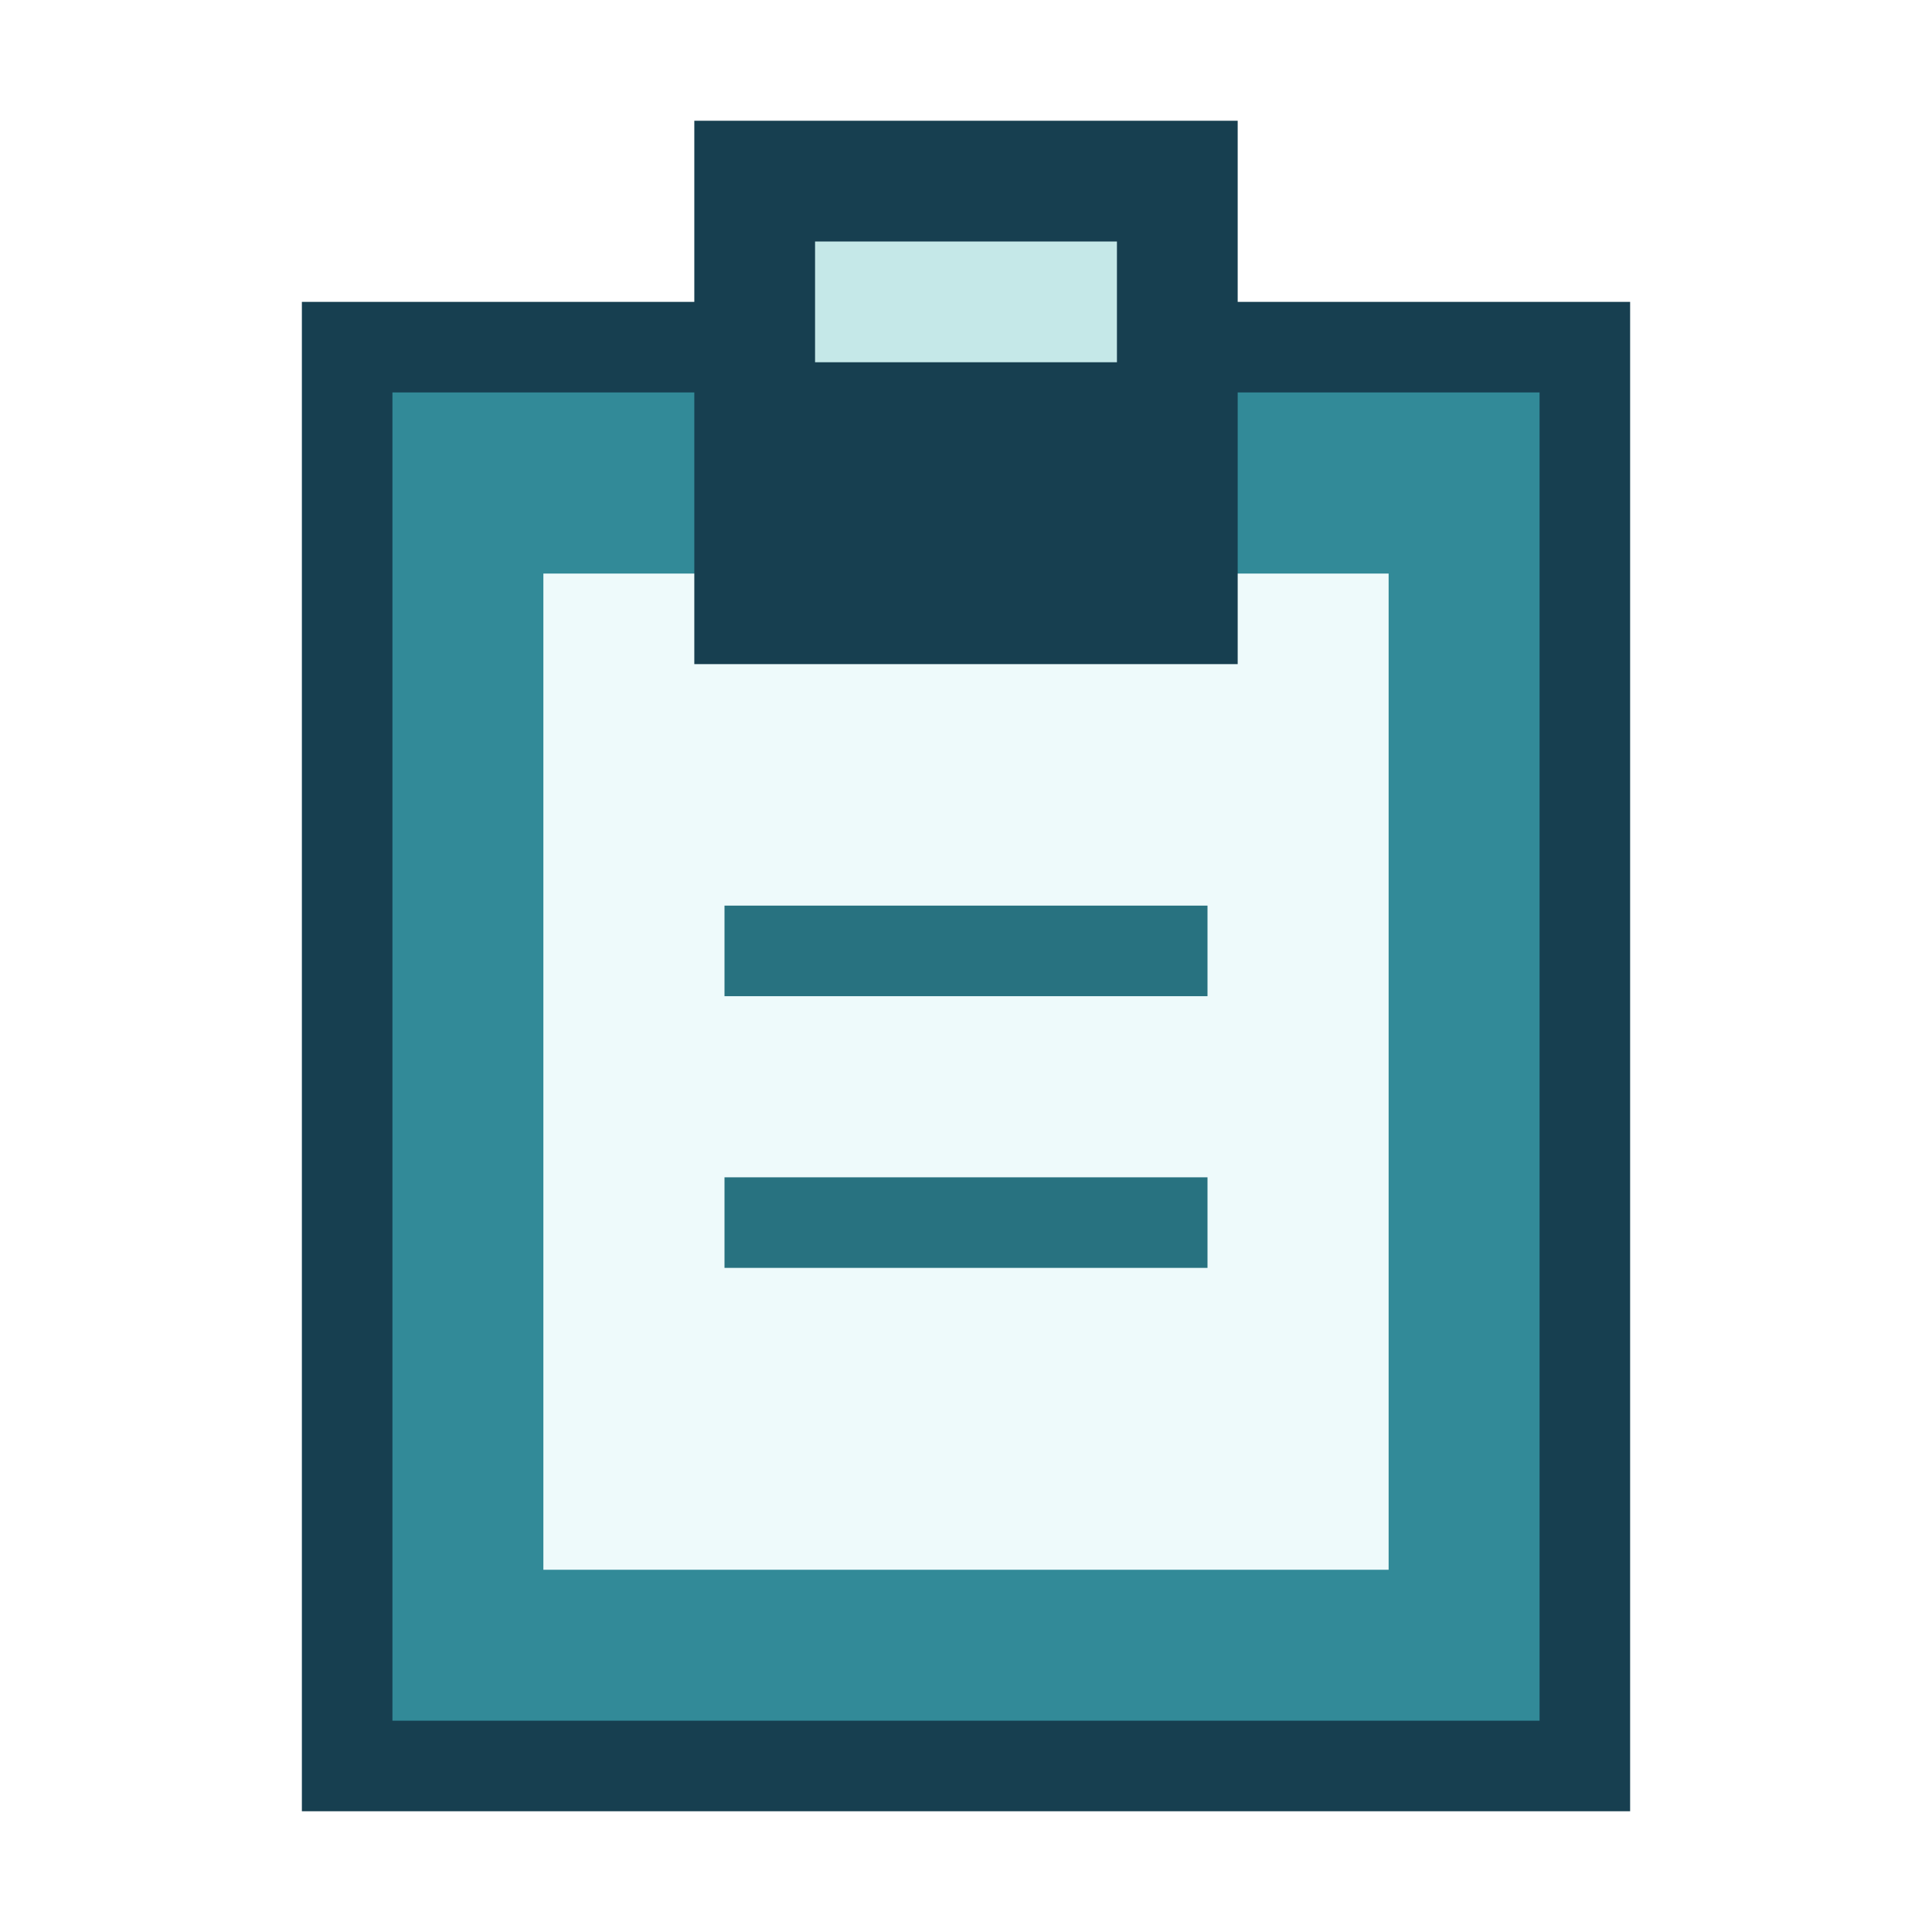
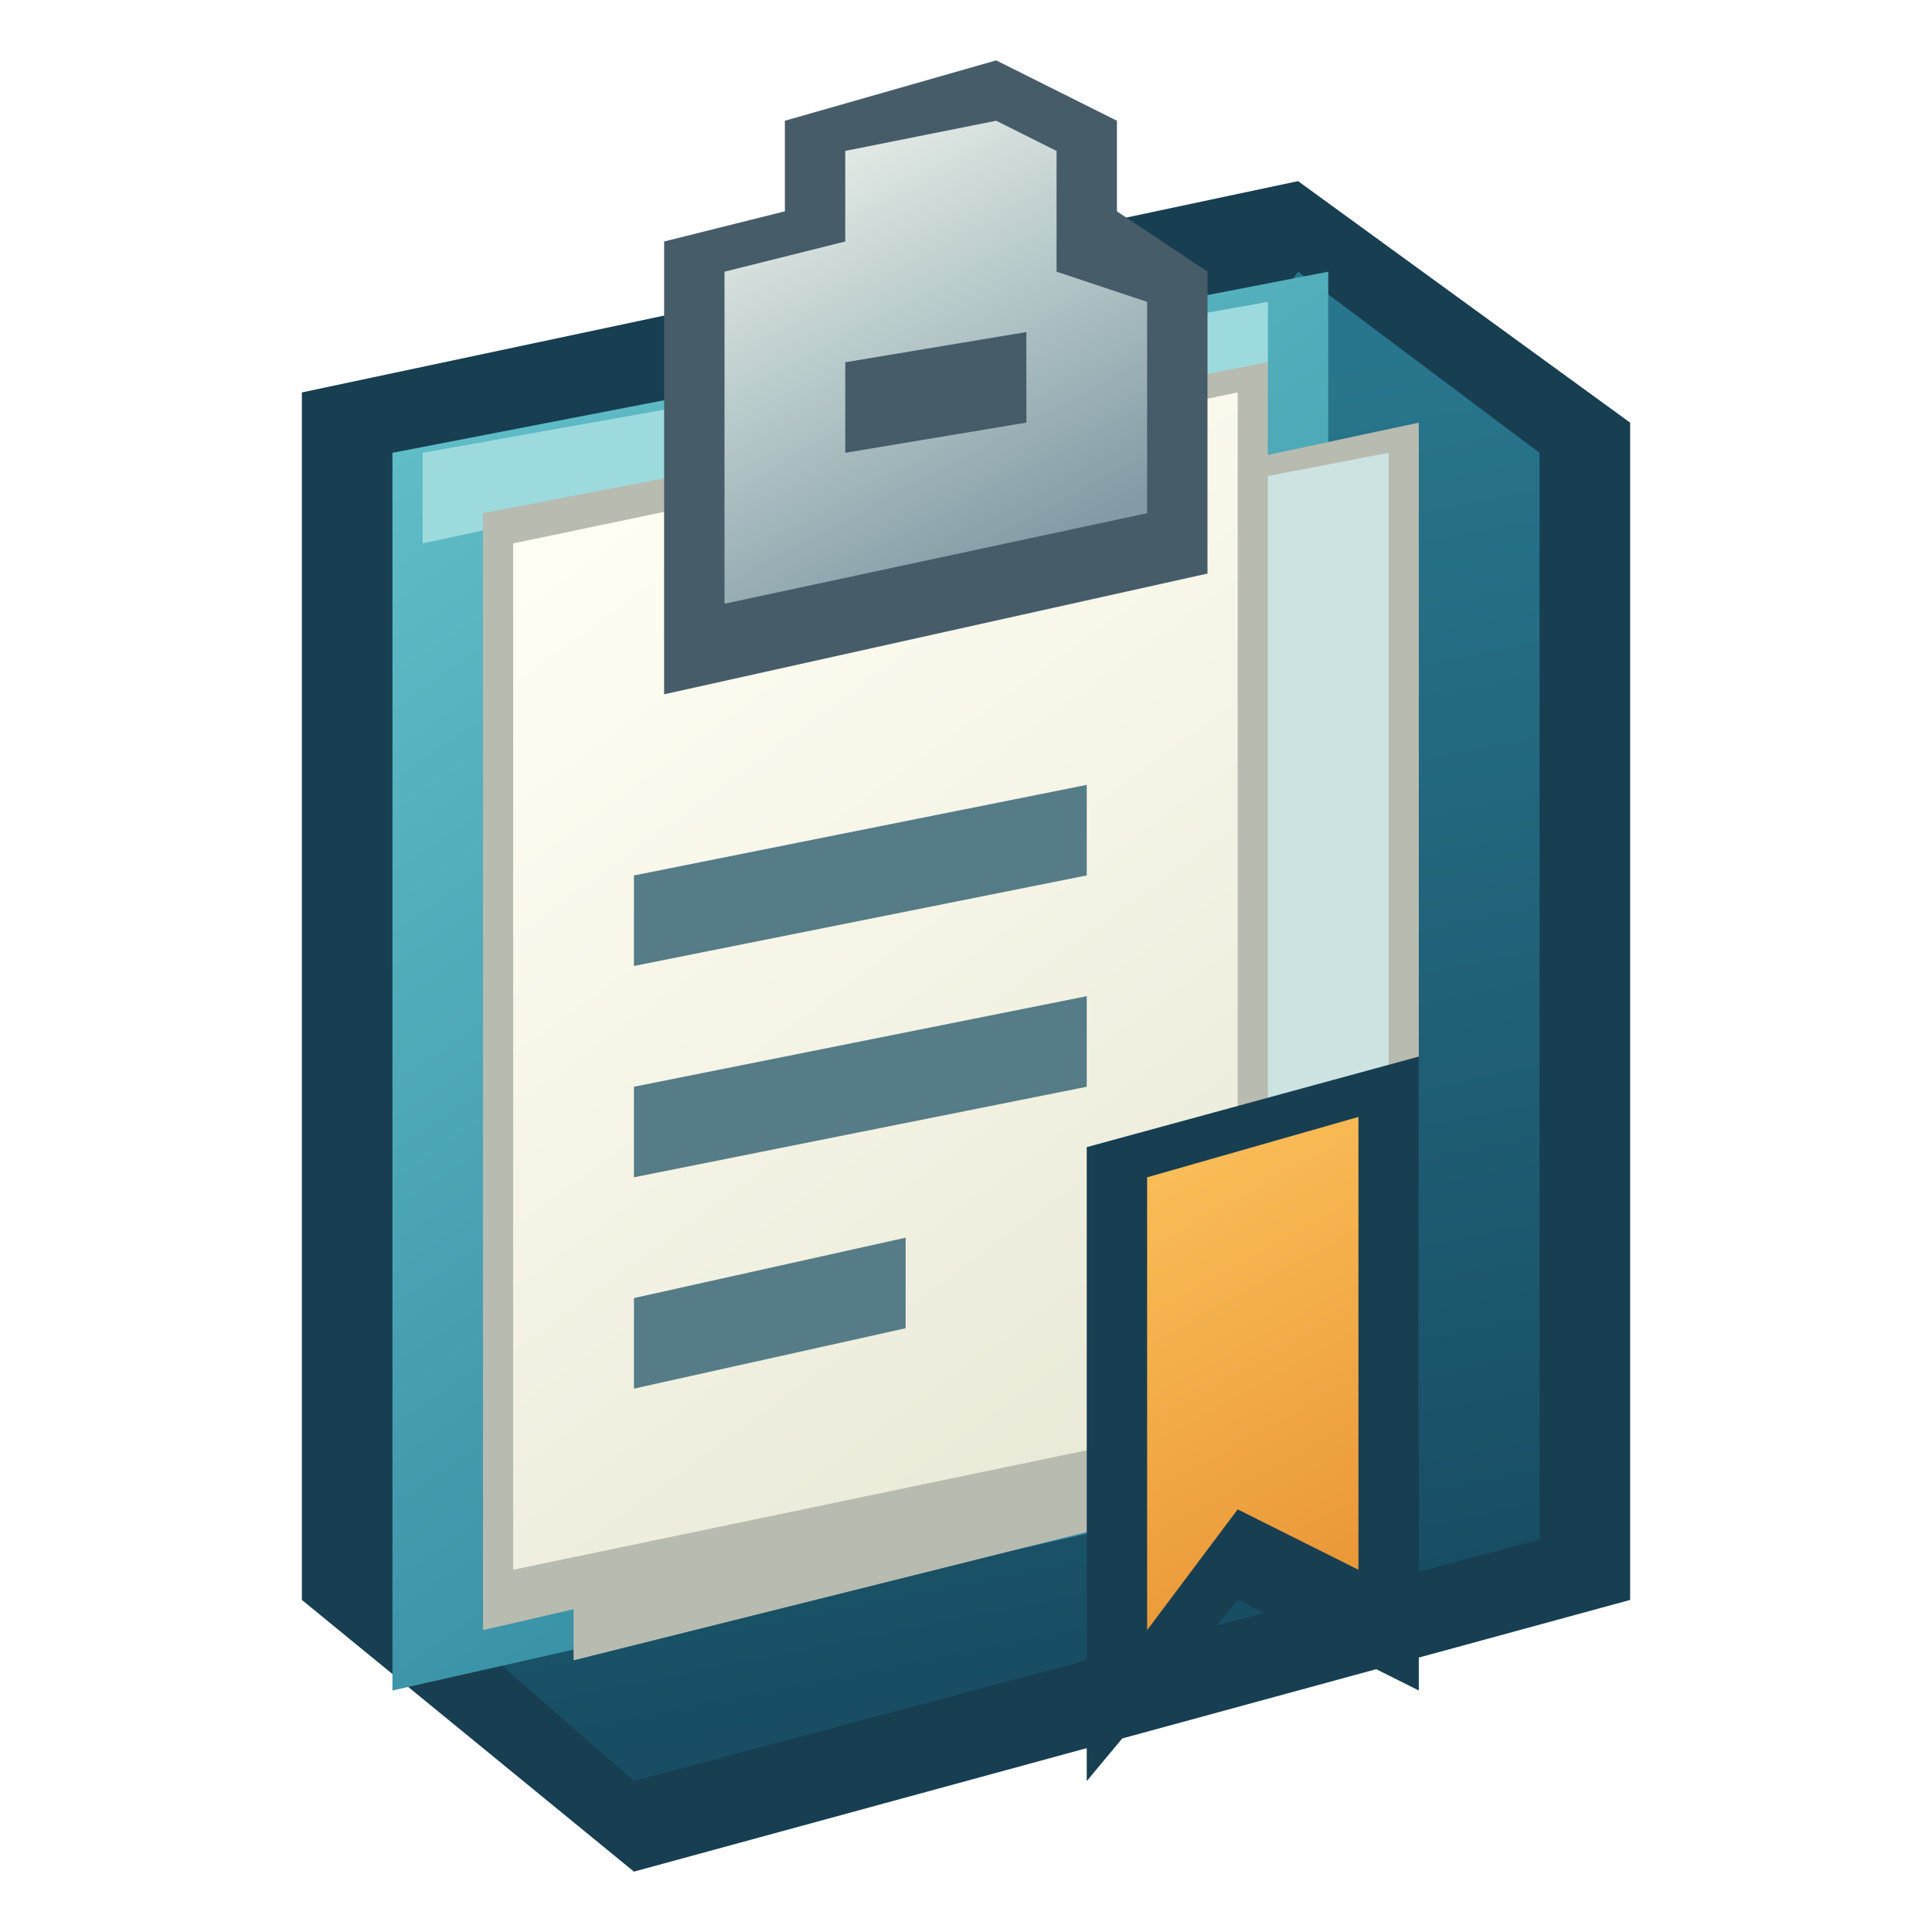
<svg xmlns="http://www.w3.org/2000/svg" width="64" height="64" viewBox="0 0 64 64">
  <defs>
+     <linearGradient id="s1" gradientUnits="userSpaceOnUse" x1="-64" y1="0" x2="64" y2="0" gradientTransform="matrix(0.0703 0.3516 -0.3516 0.0703 48.5 34.5)">
+       <stop offset="0.000" stop-color="#28768d" stop-opacity="1.000" />
+       <stop offset="1.000" stop-color="#16485e" stop-opacity="1.000" />
+     </linearGradient>
+     <linearGradient id="s2" gradientUnits="userSpaceOnUse" x1="-64" y1="0" x2="64" y2="0" gradientTransform="matrix(0.2422 0.3516 -0.3516 0.2422 28.5 31.5)">
+       <stop offset="0.000" stop-color="#65c3cb" stop-opacity="1.000" />
+       <stop offset="1.000" stop-color="#2c829b" stop-opacity="1.000" />
+     </linearGradient>
+     <linearGradient id="s4" gradientUnits="userSpaceOnUse" x1="-64" y1="0" x2="64" y2="0" gradientTransform="matrix(0.1875 0.2578 -0.2578 0.1875 31 34.5)">
+       <stop offset="0.000" stop-color="#fffef3" stop-opacity="1.000" />
+       <stop offset="1.000" stop-color="#e6e6d4" stop-opacity="1.000" />
+     </linearGradient>
+     <linearGradient id="s7" gradientUnits="userSpaceOnUse" x1="-64" y1="0" x2="64" y2="0" gradientTransform="matrix(0.0625 0.1172 -0.1172 0.0625 29 11.5)">
+       <stop offset="0.000" stop-color="#f2f5ee" stop-opacity="1.000" />
+       <stop offset="0.500" stop-color="#b7c9ca" stop-opacity="1.000" />
+       <stop offset="1.000" stop-color="#839ba5" stop-opacity="1.000" />
+     </linearGradient>
+     <linearGradient id="s9" gradientUnits="userSpaceOnUse" x1="-64" y1="0" x2="64" y2="0" gradientTransform="matrix(0.0781 0.1406 -0.1406 0.0781 42 43)">
+       <stop offset="0.000" stop-color="#ffc961" stop-opacity="1.000" />
+       <stop offset="1.000" stop-color="#e99535" stop-opacity="1.000" />
+     </linearGradient>
  </defs>
-   <path d="M 10.000 10.000 L 54.000 10.000 L 54.000 60.000 L 10.000 60.000 L 10.000 10.000 Z" fill="#173f50" />
-   <path d="M 13.000 13.000 L 51.000 13.000 L 51.000 57.000 L 13.000 57.000 L 13.000 13.000 Z" fill="#328a98" />
-   <path d="M 18.000 19.000 L 46.000 19.000 L 46.000 52.000 L 18.000 52.000 L 18.000 19.000 Z" fill="#eefafb" />
-   <path d="M 23.000 4.000 L 41.000 4.000 L 41.000 22.000 L 23.000 22.000 L 23.000 4.000 Z" fill="#173f50" />
-   <path d="M 27.000 8.000 L 37.000 8.000 L 37.000 12.000 L 27.000 12.000 L 27.000 8.000 Z" fill="#c5e8e8" />
-   <path d="M 24.000 30.000 L 40.000 30.000 L 40.000 33.000 L 24.000 33.000 L 24.000 30.000 Z" fill="#287280" />
-   <path d="M 24.000 39.000 L 40.000 39.000 L 40.000 42.000 L 24.000 42.000 L 24.000 39.000 Z" fill="#287280" />
+   <path d="M 10.000 13.000 L 43.000 6.000 L 54.000 14.000 L 54.000 53.000 L 21.000 62.000 L 10.000 53.000 L 10.000 13.000 Z" fill="#183e52" />
+   <path d="M 43.000 9.000 L 51.000 15.000 L 51.000 51.000 L 21.000 59.000 L 13.000 52.000 L 43.000 9.000 Z" fill="url(#s1)" />
+   <path d="M 13.000 15.000 L 44.000 9.000 L 44.000 49.000 L 13.000 56.000 L 13.000 15.000 Z" fill="url(#s2)" />
+   <path d="M 14.000 15.000 L 42.000 10.000 L 42.000 12.000 L 14.000 18.000 L 14.000 15.000 Z" fill="#9ddade" />
+   <path d="M 19.000 20.000 L 47.000 14.000 L 47.000 48.000 L 19.000 55.000 L 19.000 20.000 Z" fill="#b8bbb0" />
+   <path d="M 20.000 20.000 L 46.000 15.000 L 46.000 47.000 L 20.000 53.000 L 20.000 20.000 Z" fill="#cce3e2" />
+   <path d="M 16.000 17.000 L 42.000 12.000 L 42.000 48.000 L 16.000 54.000 L 16.000 17.000 Z" fill="#b8bbb0" />
+   <path d="M 17.000 18.000 L 41.000 13.000 L 41.000 47.000 L 17.000 52.000 L 17.000 18.000 Z" fill="url(#s4)" />
+   <path d="M 22.000 8.000 L 26.000 7.000 L 26.000 4.000 L 33.000 2.000 L 37.000 4.000 L 37.000 7.000 L 40.000 9.000 L 40.000 19.000 L 22.000 23.000 L 22.000 8.000 Z" fill="#465c69" />
+   <path d="M 24.000 9.000 L 28.000 8.000 L 28.000 5.000 L 33.000 4.000 L 35.000 5.000 L 35.000 9.000 L 38.000 10.000 L 38.000 17.000 L 24.000 20.000 L 24.000 9.000 Z" fill="url(#s7)" />
+   <path d="M 28.000 12.000 L 34.000 11.000 L 34.000 14.000 L 28.000 15.000 L 28.000 12.000 Z" fill="#465c69" />
+   <path d="M 21.000 29.000 L 36.000 26.000 L 36.000 29.000 L 21.000 32.000 L 21.000 29.000 Z" fill="#557c87" />
+   <path d="M 21.000 36.000 L 36.000 33.000 L 36.000 36.000 L 21.000 39.000 L 21.000 36.000 Z" fill="#557c87" />
+   <path d="M 21.000 43.000 L 30.000 41.000 L 30.000 44.000 L 21.000 46.000 L 21.000 43.000 Z" fill="#557c87" />
+   <path d="M 36.000 38.000 L 47.000 35.000 L 47.000 56.000 L 41.000 53.000 L 36.000 59.000 L 36.000 38.000 Z" fill="#183e52" />
+   <path d="M 38.000 39.000 L 45.000 37.000 L 45.000 52.000 L 41.000 50.000 L 38.000 54.000 L 38.000 39.000 Z" fill="url(#s9)" />
</svg>
